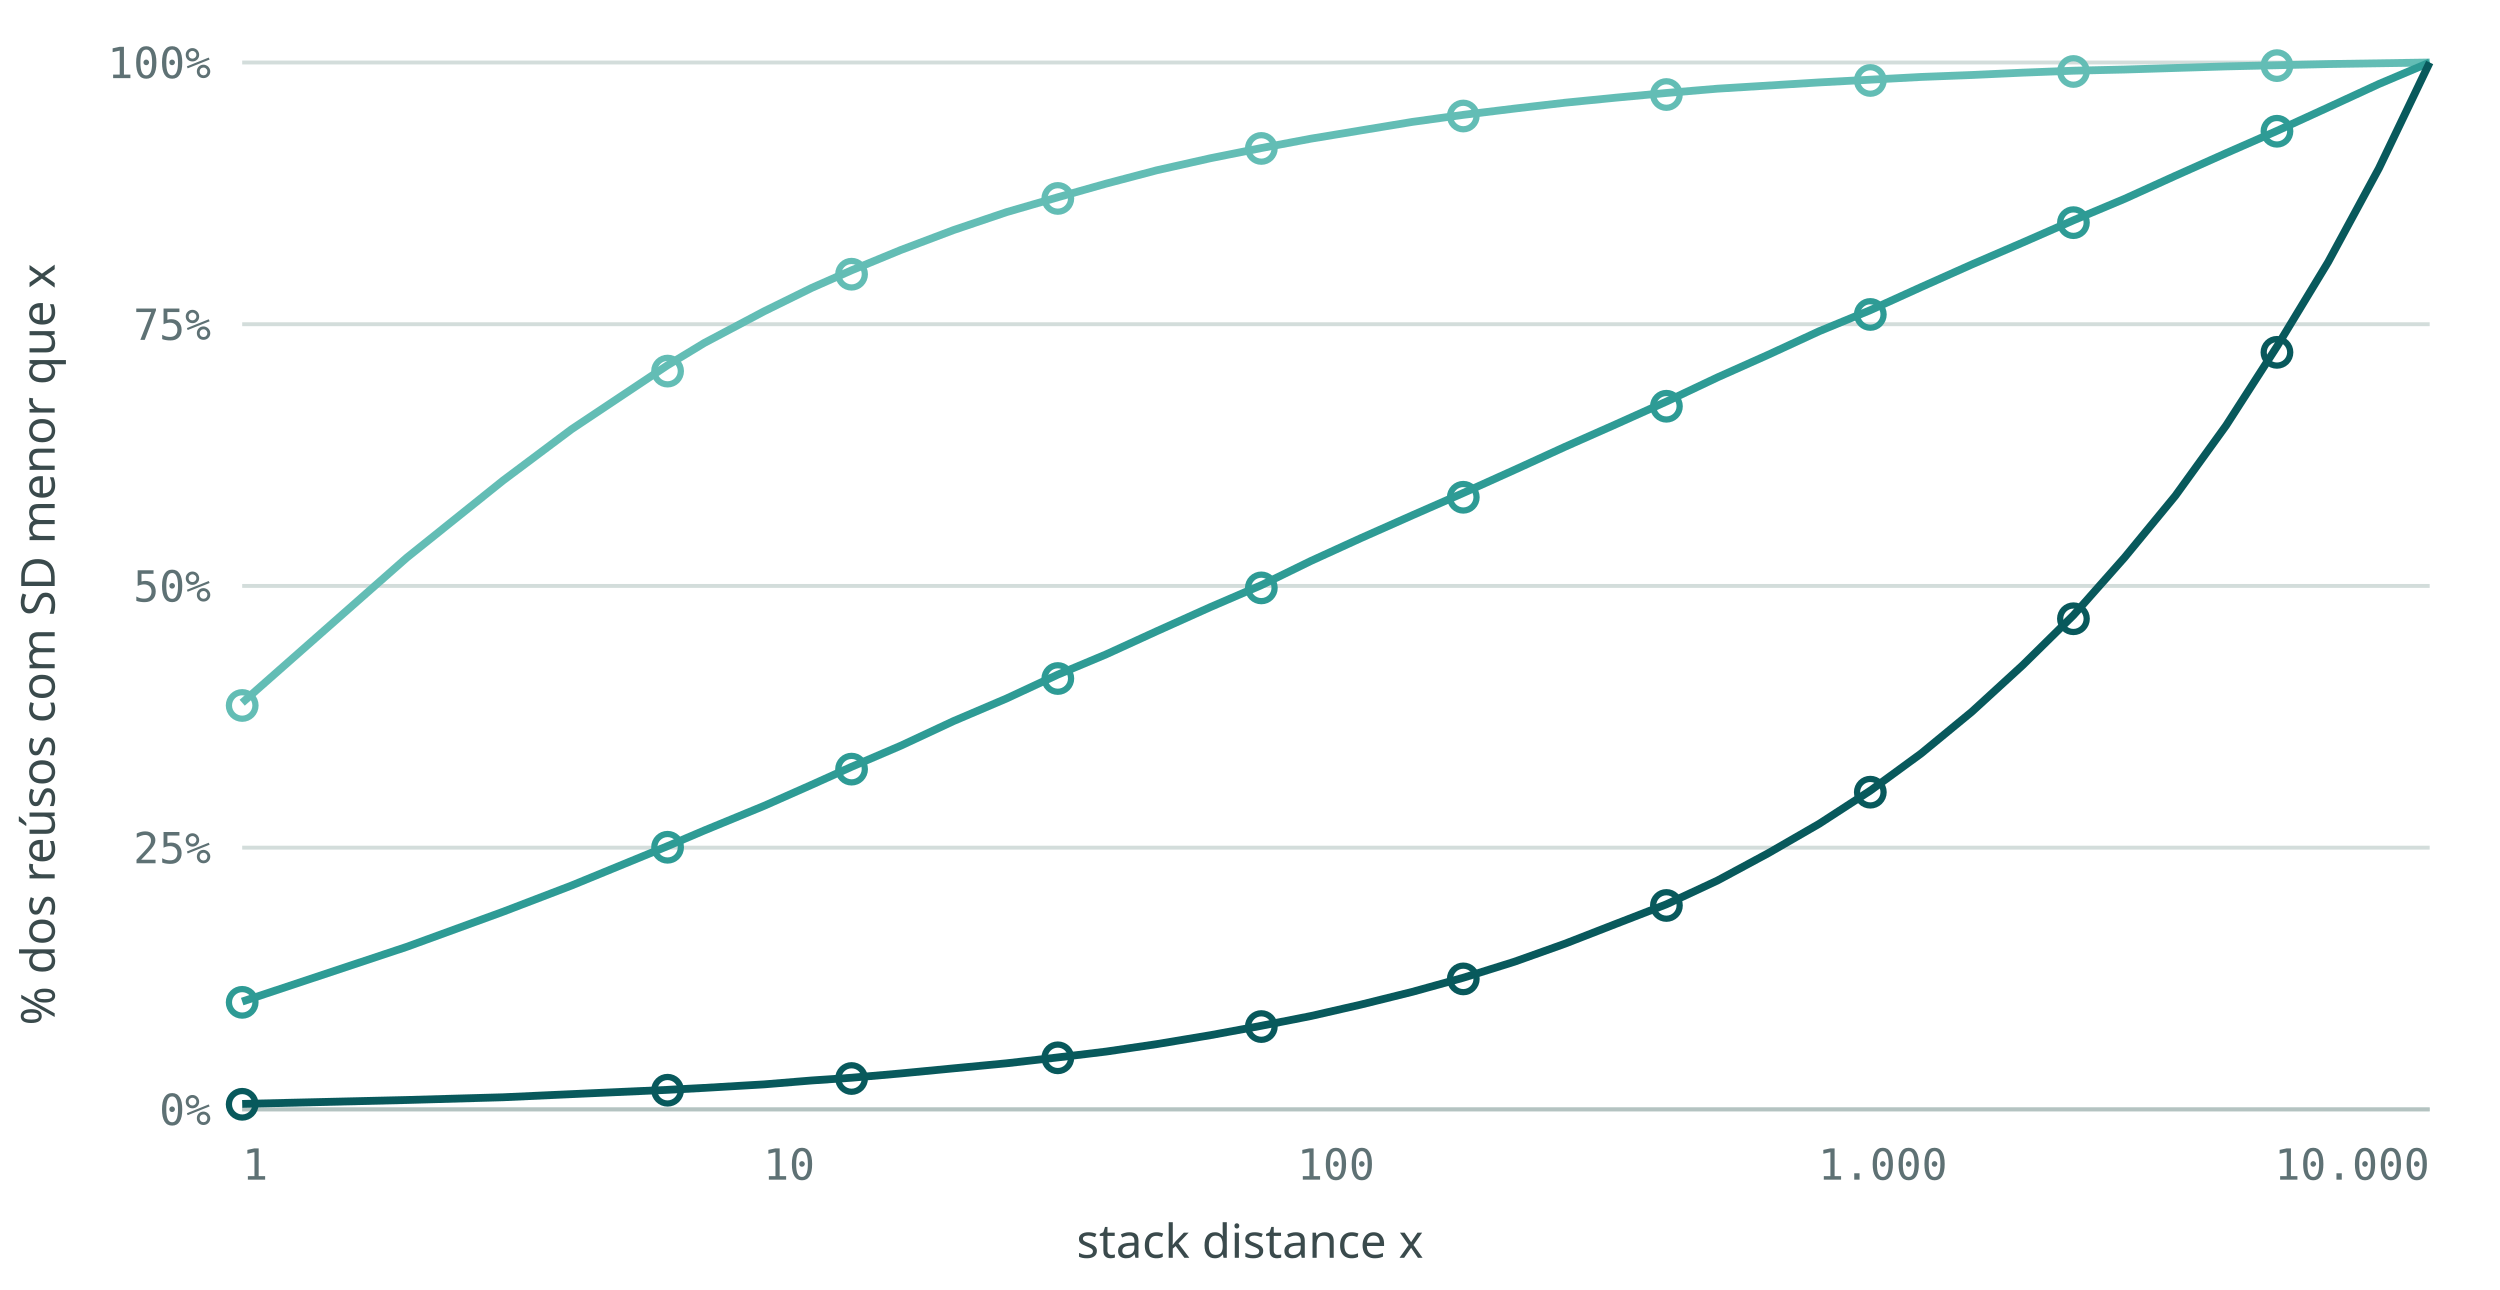
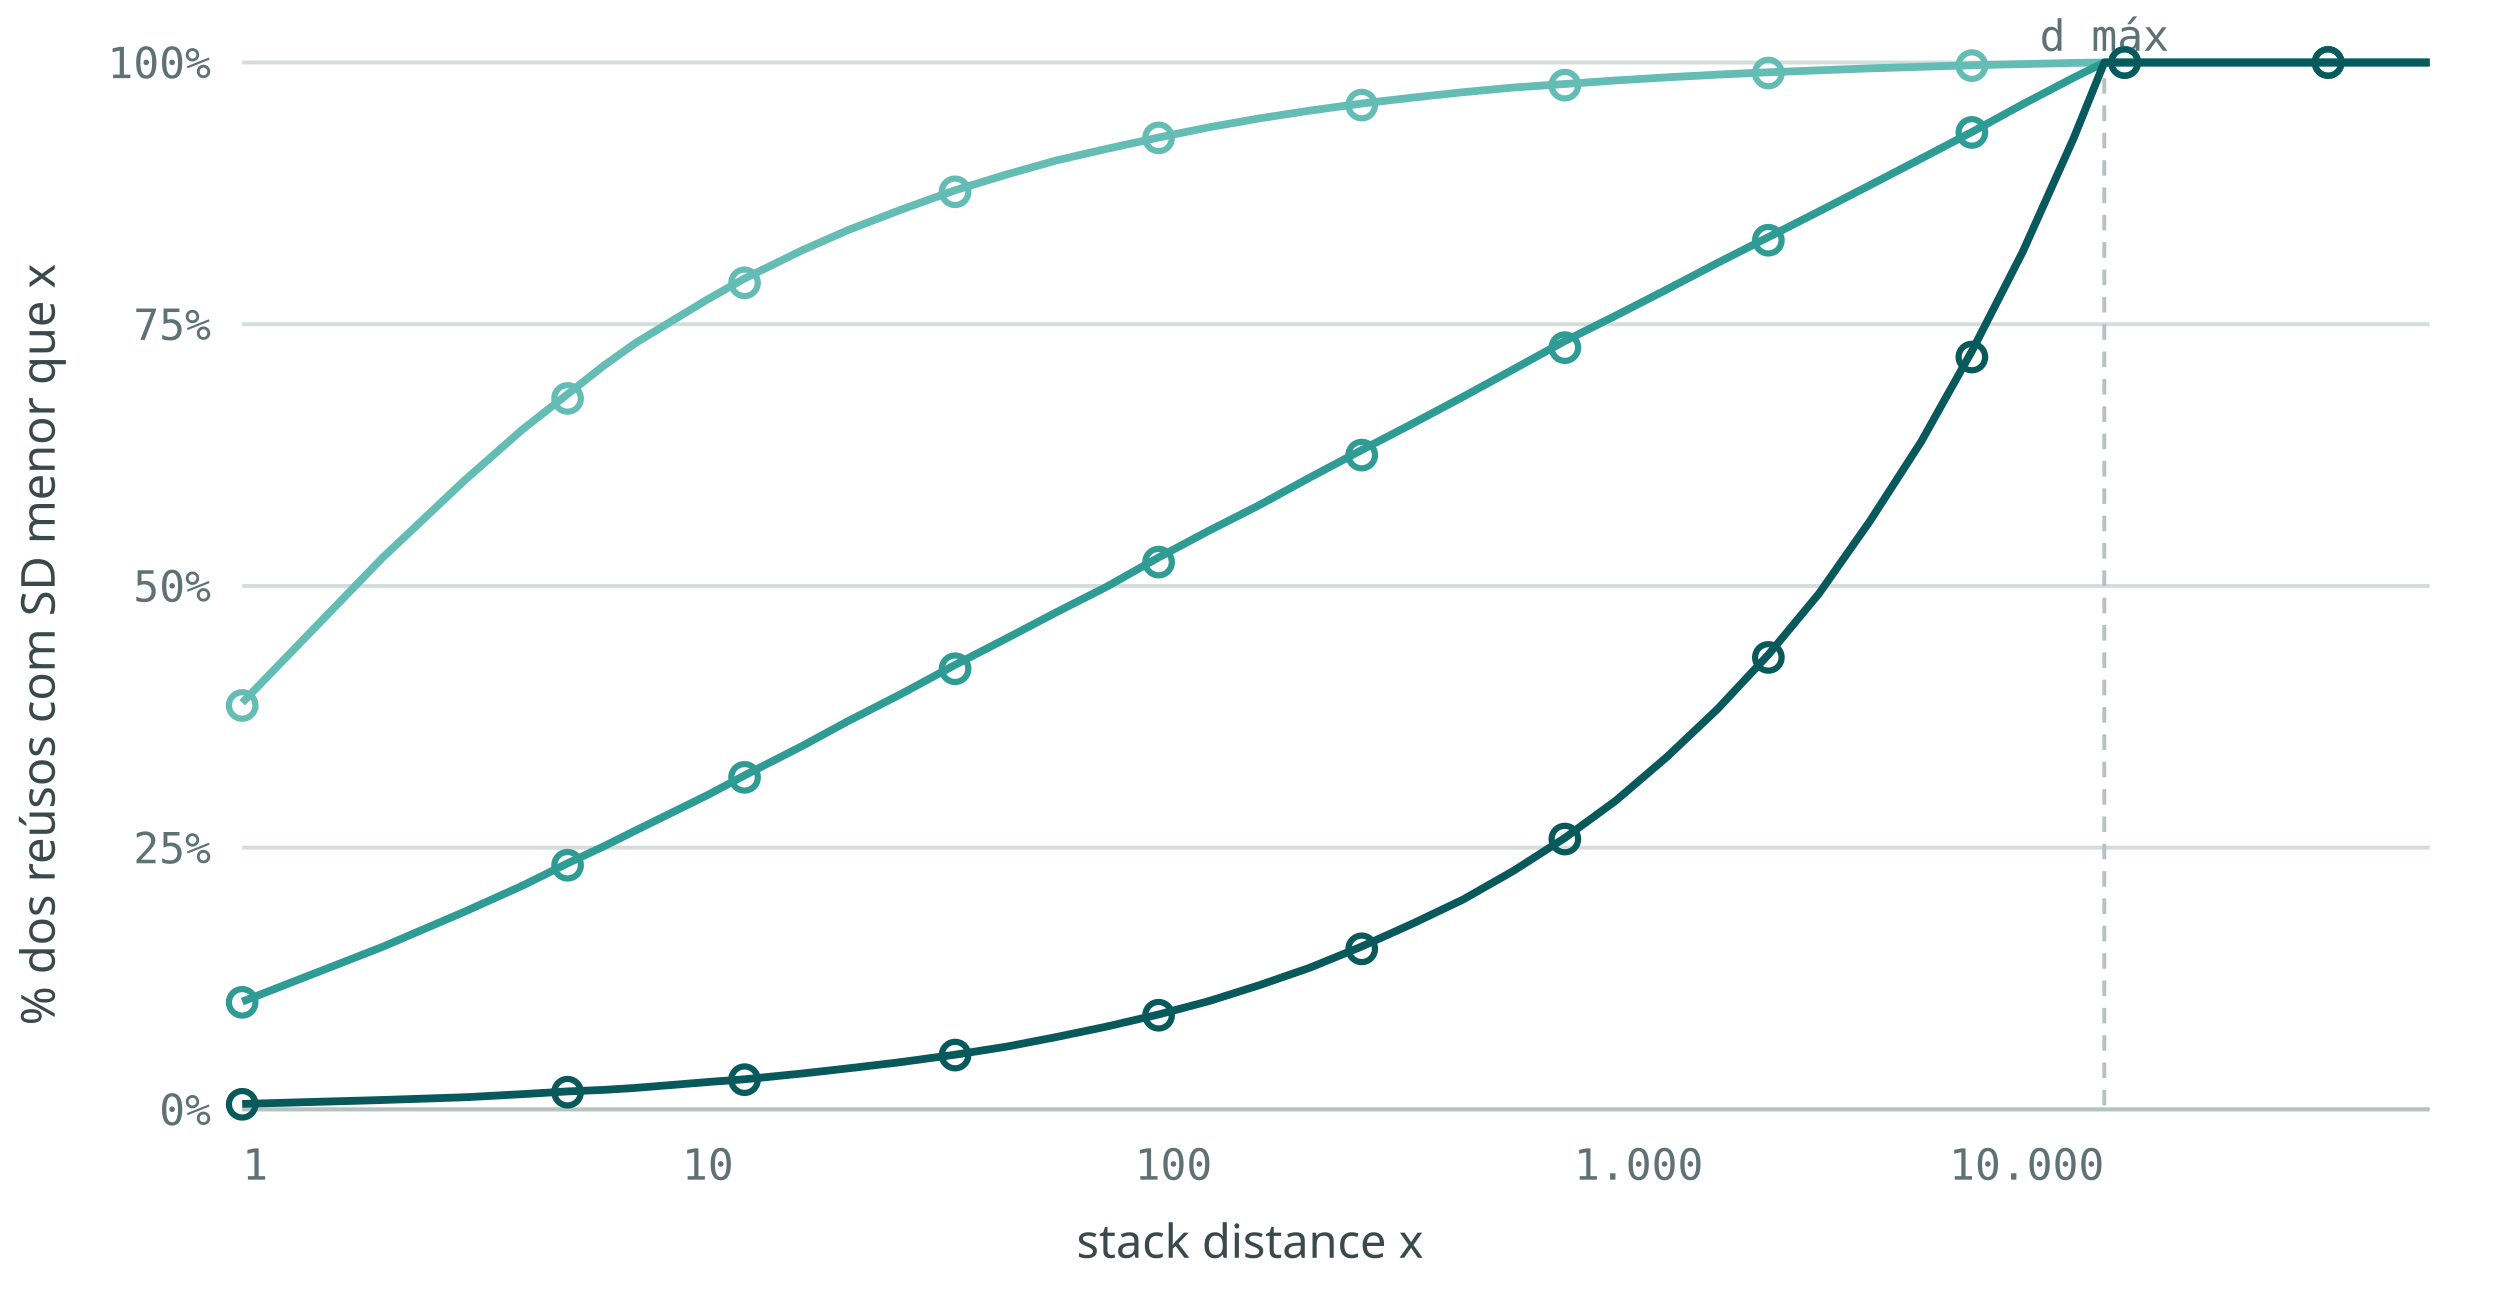
<svg xmlns="http://www.w3.org/2000/svg" viewBox="0 0 640 330" role="img" aria-label="Acumulada da stack distance">
  <style>.gx{stroke:#D3DDDB;stroke-width:1}.ax{stroke:#B4C3C1;stroke-width:1}.tk{font:11px ui-monospace,monospace;fill:#5E7174}.lb{font:12px system-ui,sans-serif;fill:#3A4A4C}</style>
  <line class="gx" x1="62.0" y1="284.0" x2="622.0" y2="284.0" />
  <text class="tk" x="54.0" y="288.0" text-anchor="end">0%</text>
  <line class="gx" x1="62.0" y1="217.0" x2="622.0" y2="217.0" />
  <text class="tk" x="54.0" y="221.0" text-anchor="end">25%</text>
  <line class="gx" x1="62.0" y1="150.0" x2="622.0" y2="150.0" />
  <text class="tk" x="54.0" y="154.0" text-anchor="end">50%</text>
  <line class="gx" x1="62.0" y1="83.0" x2="622.0" y2="83.0" />
  <text class="tk" x="54.0" y="87.0" text-anchor="end">75%</text>
  <line class="gx" x1="62.0" y1="16.0" x2="622.0" y2="16.0" />
  <text class="tk" x="54.0" y="20.0" text-anchor="end">100%</text>
  <text class="tk" x="62.0" y="302.0" text-anchor="start">1</text>
-   <text class="tk" x="202.0" y="302.0" text-anchor="middle">10</text>
-   <text class="tk" x="342.0" y="302.0" text-anchor="middle">100</text>
-   <text class="tk" x="482.0" y="302.0" text-anchor="middle">1.000</text>
-   <text class="tk" x="622.0" y="302.0" text-anchor="end">10.000</text>
+   <text class="tk" x="181.2" y="302.0" text-anchor="middle">10</text>
+   <text class="tk" x="300.4" y="302.0" text-anchor="middle">100</text>
+   <text class="tk" x="419.5" y="302.0" text-anchor="middle">1.000</text>
+   <text class="tk" x="538.7" y="302.0" text-anchor="end">10.000</text>
  <line class="ax" x1="62.0" y1="284.0" x2="622.0" y2="284.0" />
  <text class="lb" x="320.0" y="322.0" text-anchor="middle">stack distance x</text>
  <text class="lb" transform="translate(14,165.0) rotate(-90)" text-anchor="middle">% dos reúsos com SD menor que x</text>
-   <path d="M62.0,179.9L104.1,142.8L128.8,123.0L146.3,109.9L170.9,93.5L180.3,87.8L195.6,79.7L207.8,73.7L218.0,69.2L230.6,64.0L244.1,58.9L257.7,54.3L270.8,50.5L283.2,47.0L296.1,43.6L309.9,40.5L322.9,37.9L335.6,35.5L348.3,33.4L361.6,31.2L374.6,29.4L387.7,27.8L400.6,26.3L413.7,25.0L426.6,23.8L439.7,22.7L452.7,21.9L465.7,21.1L478.8,20.4L491.8,19.7L504.8,19.2L517.8,18.6L530.8,18.1L543.9,17.8L556.9,17.4L569.9,17.0L582.9,16.7L596.0,16.4L609.0,16.2L622.0,16.0" fill="none" stroke="#63BDB5" stroke-width="2" stroke-linejoin="round" />
+   <line x1="538.7" y1="20.0" x2="538.7" y2="284.0" stroke="#B4C3C1" stroke-width="1" stroke-dasharray="4 3" />
+   <text class="tk" x="538.7" y="13.0" text-anchor="middle">d máx</text>
+   <path d="M62.0,179.9L97.9,142.8L118.9,123.0L133.8,109.9L145.3,100.9L154.7,93.5L162.7,87.8L181.2,76.6L190.6,71.3L205.5,64.0L217.1,58.9L230.6,53.7L244.5,48.7L257.9,44.6L270.3,41.1L283.3,38.1L296.6,35.2L309.4,32.6L322.4,30.3L335.4,28.3L348.6,26.5L361.5,25.0L374.5,23.6L387.5,22.4L400.6,21.5L413.6,20.6L426.7,19.8L439.7,19.1L452.7,18.5L465.7,18.0L478.7,17.5L491.8,17.1L504.8,16.7L517.8,16.4L530.8,16.1L538.7,16.0L543.9,16.0L556.9,16.0L569.9,16.0L582.9,16.0L596.0,16.0L609.0,16.0L622.0,16.0" fill="none" stroke="#63BDB5" stroke-width="2" stroke-linejoin="round" />
  <circle cx="62.0" cy="180.6" r="3.4" fill="none" stroke="#63BDB5" stroke-width="1.6" />
-   <circle cx="170.9" cy="95.0" r="3.4" fill="none" stroke="#63BDB5" stroke-width="1.6" />
-   <circle cx="218.0" cy="70.2" r="3.4" fill="none" stroke="#63BDB5" stroke-width="1.6" />
-   <circle cx="270.8" cy="50.8" r="3.4" fill="none" stroke="#63BDB5" stroke-width="1.6" />
-   <circle cx="322.9" cy="38.0" r="3.4" fill="none" stroke="#63BDB5" stroke-width="1.6" />
-   <circle cx="374.6" cy="29.7" r="3.4" fill="none" stroke="#63BDB5" stroke-width="1.6" />
-   <circle cx="426.6" cy="24.2" r="3.4" fill="none" stroke="#63BDB5" stroke-width="1.6" />
-   <circle cx="478.8" cy="20.6" r="3.4" fill="none" stroke="#63BDB5" stroke-width="1.6" />
-   <circle cx="530.8" cy="18.3" r="3.4" fill="none" stroke="#63BDB5" stroke-width="1.6" />
-   <circle cx="582.9" cy="16.8" r="3.4" fill="none" stroke="#63BDB5" stroke-width="1.6" />
-   <path d="M62.0,256.4L104.1,242.4L128.8,233.4L146.3,226.7L170.9,216.6L180.3,212.6L195.6,206.3L207.8,200.9L218.0,196.3L230.6,190.9L244.1,184.6L257.7,178.8L270.8,172.7L283.2,167.5L296.1,161.6L309.9,155.4L322.9,149.8L335.6,143.6L348.3,137.8L361.6,131.9L374.6,126.2L387.7,120.3L400.6,114.4L413.7,108.6L426.6,102.8L439.7,96.6L452.7,90.8L465.7,84.8L478.8,79.4L491.8,73.5L504.8,67.7L517.8,62.1L530.8,56.4L543.9,50.9L556.9,45.0L569.9,39.2L582.9,33.5L596.0,27.5L609.0,21.5L622.0,16.0" fill="none" stroke="#2E9B95" stroke-width="2" stroke-linejoin="round" />
+   <circle cx="145.3" cy="102.0" r="3.4" fill="none" stroke="#63BDB5" stroke-width="1.6" />
+   <circle cx="190.6" cy="72.4" r="3.4" fill="none" stroke="#63BDB5" stroke-width="1.6" />
+   <circle cx="244.5" cy="49.1" r="3.4" fill="none" stroke="#63BDB5" stroke-width="1.6" />
+   <circle cx="296.6" cy="35.3" r="3.4" fill="none" stroke="#63BDB5" stroke-width="1.6" />
+   <circle cx="348.6" cy="26.9" r="3.4" fill="none" stroke="#63BDB5" stroke-width="1.6" />
+   <circle cx="400.6" cy="21.8" r="3.4" fill="none" stroke="#63BDB5" stroke-width="1.6" />
+   <circle cx="452.7" cy="18.7" r="3.4" fill="none" stroke="#63BDB5" stroke-width="1.6" />
+   <circle cx="504.8" cy="16.8" r="3.4" fill="none" stroke="#63BDB5" stroke-width="1.6" />
+   <circle cx="543.9" cy="16.0" r="3.4" fill="none" stroke="#63BDB5" stroke-width="1.6" />
+   <circle cx="596.0" cy="16.0" r="3.4" fill="none" stroke="#63BDB5" stroke-width="1.6" />
+   <path d="M62.0,256.4L97.9,242.4L118.9,233.4L133.8,226.7L145.3,221.0L154.7,216.6L162.7,212.6L181.2,203.5L190.6,198.5L205.5,190.9L217.1,184.6L230.6,177.7L244.5,170.2L257.9,163.3L270.3,156.8L283.3,150.2L296.6,142.7L309.4,135.9L322.4,129.3L335.4,122.2L348.6,115.2L361.5,108.5L374.5,101.6L387.5,94.5L400.6,87.3L413.6,80.8L426.7,74.1L439.7,67.3L452.7,60.7L465.7,54.1L478.7,47.4L491.8,40.6L504.8,33.8L517.8,26.7L530.8,19.9L538.7,16.0L543.9,16.0L556.9,16.0L569.9,16.0L582.9,16.0L596.0,16.0L609.0,16.0L622.0,16.0" fill="none" stroke="#2E9B95" stroke-width="2" stroke-linejoin="round" />
  <circle cx="62.0" cy="256.6" r="3.4" fill="none" stroke="#2E9B95" stroke-width="1.6" />
-   <circle cx="170.9" cy="216.9" r="3.4" fill="none" stroke="#2E9B95" stroke-width="1.6" />
-   <circle cx="218.0" cy="196.9" r="3.4" fill="none" stroke="#2E9B95" stroke-width="1.6" />
-   <circle cx="270.8" cy="173.7" r="3.4" fill="none" stroke="#2E9B95" stroke-width="1.6" />
-   <circle cx="322.9" cy="150.5" r="3.4" fill="none" stroke="#2E9B95" stroke-width="1.6" />
-   <circle cx="374.6" cy="127.3" r="3.4" fill="none" stroke="#2E9B95" stroke-width="1.6" />
-   <circle cx="426.6" cy="104.0" r="3.4" fill="none" stroke="#2E9B95" stroke-width="1.6" />
-   <circle cx="478.8" cy="80.5" r="3.4" fill="none" stroke="#2E9B95" stroke-width="1.6" />
-   <circle cx="530.8" cy="57.0" r="3.4" fill="none" stroke="#2E9B95" stroke-width="1.6" />
-   <circle cx="582.9" cy="33.6" r="3.4" fill="none" stroke="#2E9B95" stroke-width="1.6" />
-   <path d="M62.0,282.6L104.1,281.6L128.8,280.9L146.3,280.1L170.9,279.0L180.3,278.5L195.6,277.6L207.8,276.6L218.0,275.9L230.6,274.8L244.1,273.5L257.7,272.2L270.8,270.7L283.2,269.2L296.1,267.3L309.9,265.0L322.9,262.6L335.6,260.1L348.3,257.2L361.6,253.9L374.6,250.3L387.7,246.2L400.6,241.6L413.7,236.5L426.6,231.5L439.7,225.4L452.7,218.4L465.7,210.9L478.8,202.4L491.8,192.9L504.8,182.2L517.8,170.3L530.8,157.5L543.9,142.7L556.9,126.9L569.9,108.9L582.9,88.7L596.0,67.1L609.0,43.1L622.0,16.0" fill="none" stroke="#08595C" stroke-width="2" stroke-linejoin="round" />
+   <circle cx="145.3" cy="221.5" r="3.4" fill="none" stroke="#2E9B95" stroke-width="1.6" />
+   <circle cx="190.6" cy="199.0" r="3.4" fill="none" stroke="#2E9B95" stroke-width="1.6" />
+   <circle cx="244.5" cy="171.2" r="3.4" fill="none" stroke="#2E9B95" stroke-width="1.6" />
+   <circle cx="296.6" cy="143.9" r="3.4" fill="none" stroke="#2E9B95" stroke-width="1.6" />
+   <circle cx="348.6" cy="116.5" r="3.4" fill="none" stroke="#2E9B95" stroke-width="1.6" />
+   <circle cx="400.6" cy="89.0" r="3.4" fill="none" stroke="#2E9B95" stroke-width="1.6" />
+   <circle cx="452.7" cy="61.5" r="3.4" fill="none" stroke="#2E9B95" stroke-width="1.6" />
+   <circle cx="504.8" cy="33.9" r="3.4" fill="none" stroke="#2E9B95" stroke-width="1.6" />
+   <circle cx="543.9" cy="16.0" r="3.4" fill="none" stroke="#2E9B95" stroke-width="1.6" />
+   <circle cx="596.0" cy="16.0" r="3.4" fill="none" stroke="#2E9B95" stroke-width="1.6" />
+   <path d="M62.0,282.6L97.9,281.6L118.9,280.9L133.8,280.1L145.3,279.4L154.7,279.0L162.7,278.5L181.2,277.0L190.6,276.3L205.5,274.8L217.1,273.5L230.6,271.9L244.5,270.0L257.9,267.9L270.3,265.5L283.3,262.8L296.6,259.7L309.4,256.3L322.4,252.2L335.4,247.7L348.6,242.3L361.5,236.5L374.5,230.3L387.5,222.9L400.6,214.5L413.6,205.0L426.7,193.8L439.7,181.5L452.7,167.6L465.7,151.9L478.7,133.4L491.8,113.1L504.8,89.9L517.8,64.5L530.8,35.5L538.7,16.0L543.9,16.0L556.9,16.0L569.9,16.0L582.9,16.0L596.0,16.0L609.0,16.0L622.0,16.0" fill="none" stroke="#08595C" stroke-width="2" stroke-linejoin="round" />
  <circle cx="62.0" cy="282.7" r="3.4" fill="none" stroke="#08595C" stroke-width="1.6" />
-   <circle cx="170.9" cy="279.1" r="3.4" fill="none" stroke="#08595C" stroke-width="1.6" />
-   <circle cx="218.0" cy="276.1" r="3.4" fill="none" stroke="#08595C" stroke-width="1.6" />
-   <circle cx="270.8" cy="270.8" r="3.4" fill="none" stroke="#08595C" stroke-width="1.6" />
-   <circle cx="322.9" cy="262.8" r="3.4" fill="none" stroke="#08595C" stroke-width="1.6" />
-   <circle cx="374.6" cy="250.6" r="3.4" fill="none" stroke="#08595C" stroke-width="1.6" />
-   <circle cx="426.6" cy="231.8" r="3.4" fill="none" stroke="#08595C" stroke-width="1.6" />
-   <circle cx="478.8" cy="202.8" r="3.4" fill="none" stroke="#08595C" stroke-width="1.6" />
-   <circle cx="530.8" cy="158.4" r="3.4" fill="none" stroke="#08595C" stroke-width="1.6" />
-   <circle cx="582.9" cy="90.2" r="3.4" fill="none" stroke="#08595C" stroke-width="1.6" />
+   <circle cx="145.3" cy="279.6" r="3.4" fill="none" stroke="#08595C" stroke-width="1.6" />
+   <circle cx="190.6" cy="276.4" r="3.4" fill="none" stroke="#08595C" stroke-width="1.6" />
+   <circle cx="244.5" cy="270.1" r="3.4" fill="none" stroke="#08595C" stroke-width="1.6" />
+   <circle cx="296.6" cy="259.9" r="3.4" fill="none" stroke="#08595C" stroke-width="1.6" />
+   <circle cx="348.6" cy="242.9" r="3.4" fill="none" stroke="#08595C" stroke-width="1.6" />
+   <circle cx="400.6" cy="214.8" r="3.4" fill="none" stroke="#08595C" stroke-width="1.6" />
+   <circle cx="452.7" cy="168.3" r="3.4" fill="none" stroke="#08595C" stroke-width="1.6" />
+   <circle cx="504.8" cy="91.4" r="3.4" fill="none" stroke="#08595C" stroke-width="1.6" />
+   <circle cx="543.9" cy="16.0" r="3.4" fill="none" stroke="#08595C" stroke-width="1.6" />
+   <circle cx="596.0" cy="16.0" r="3.4" fill="none" stroke="#08595C" stroke-width="1.6" />
</svg>
